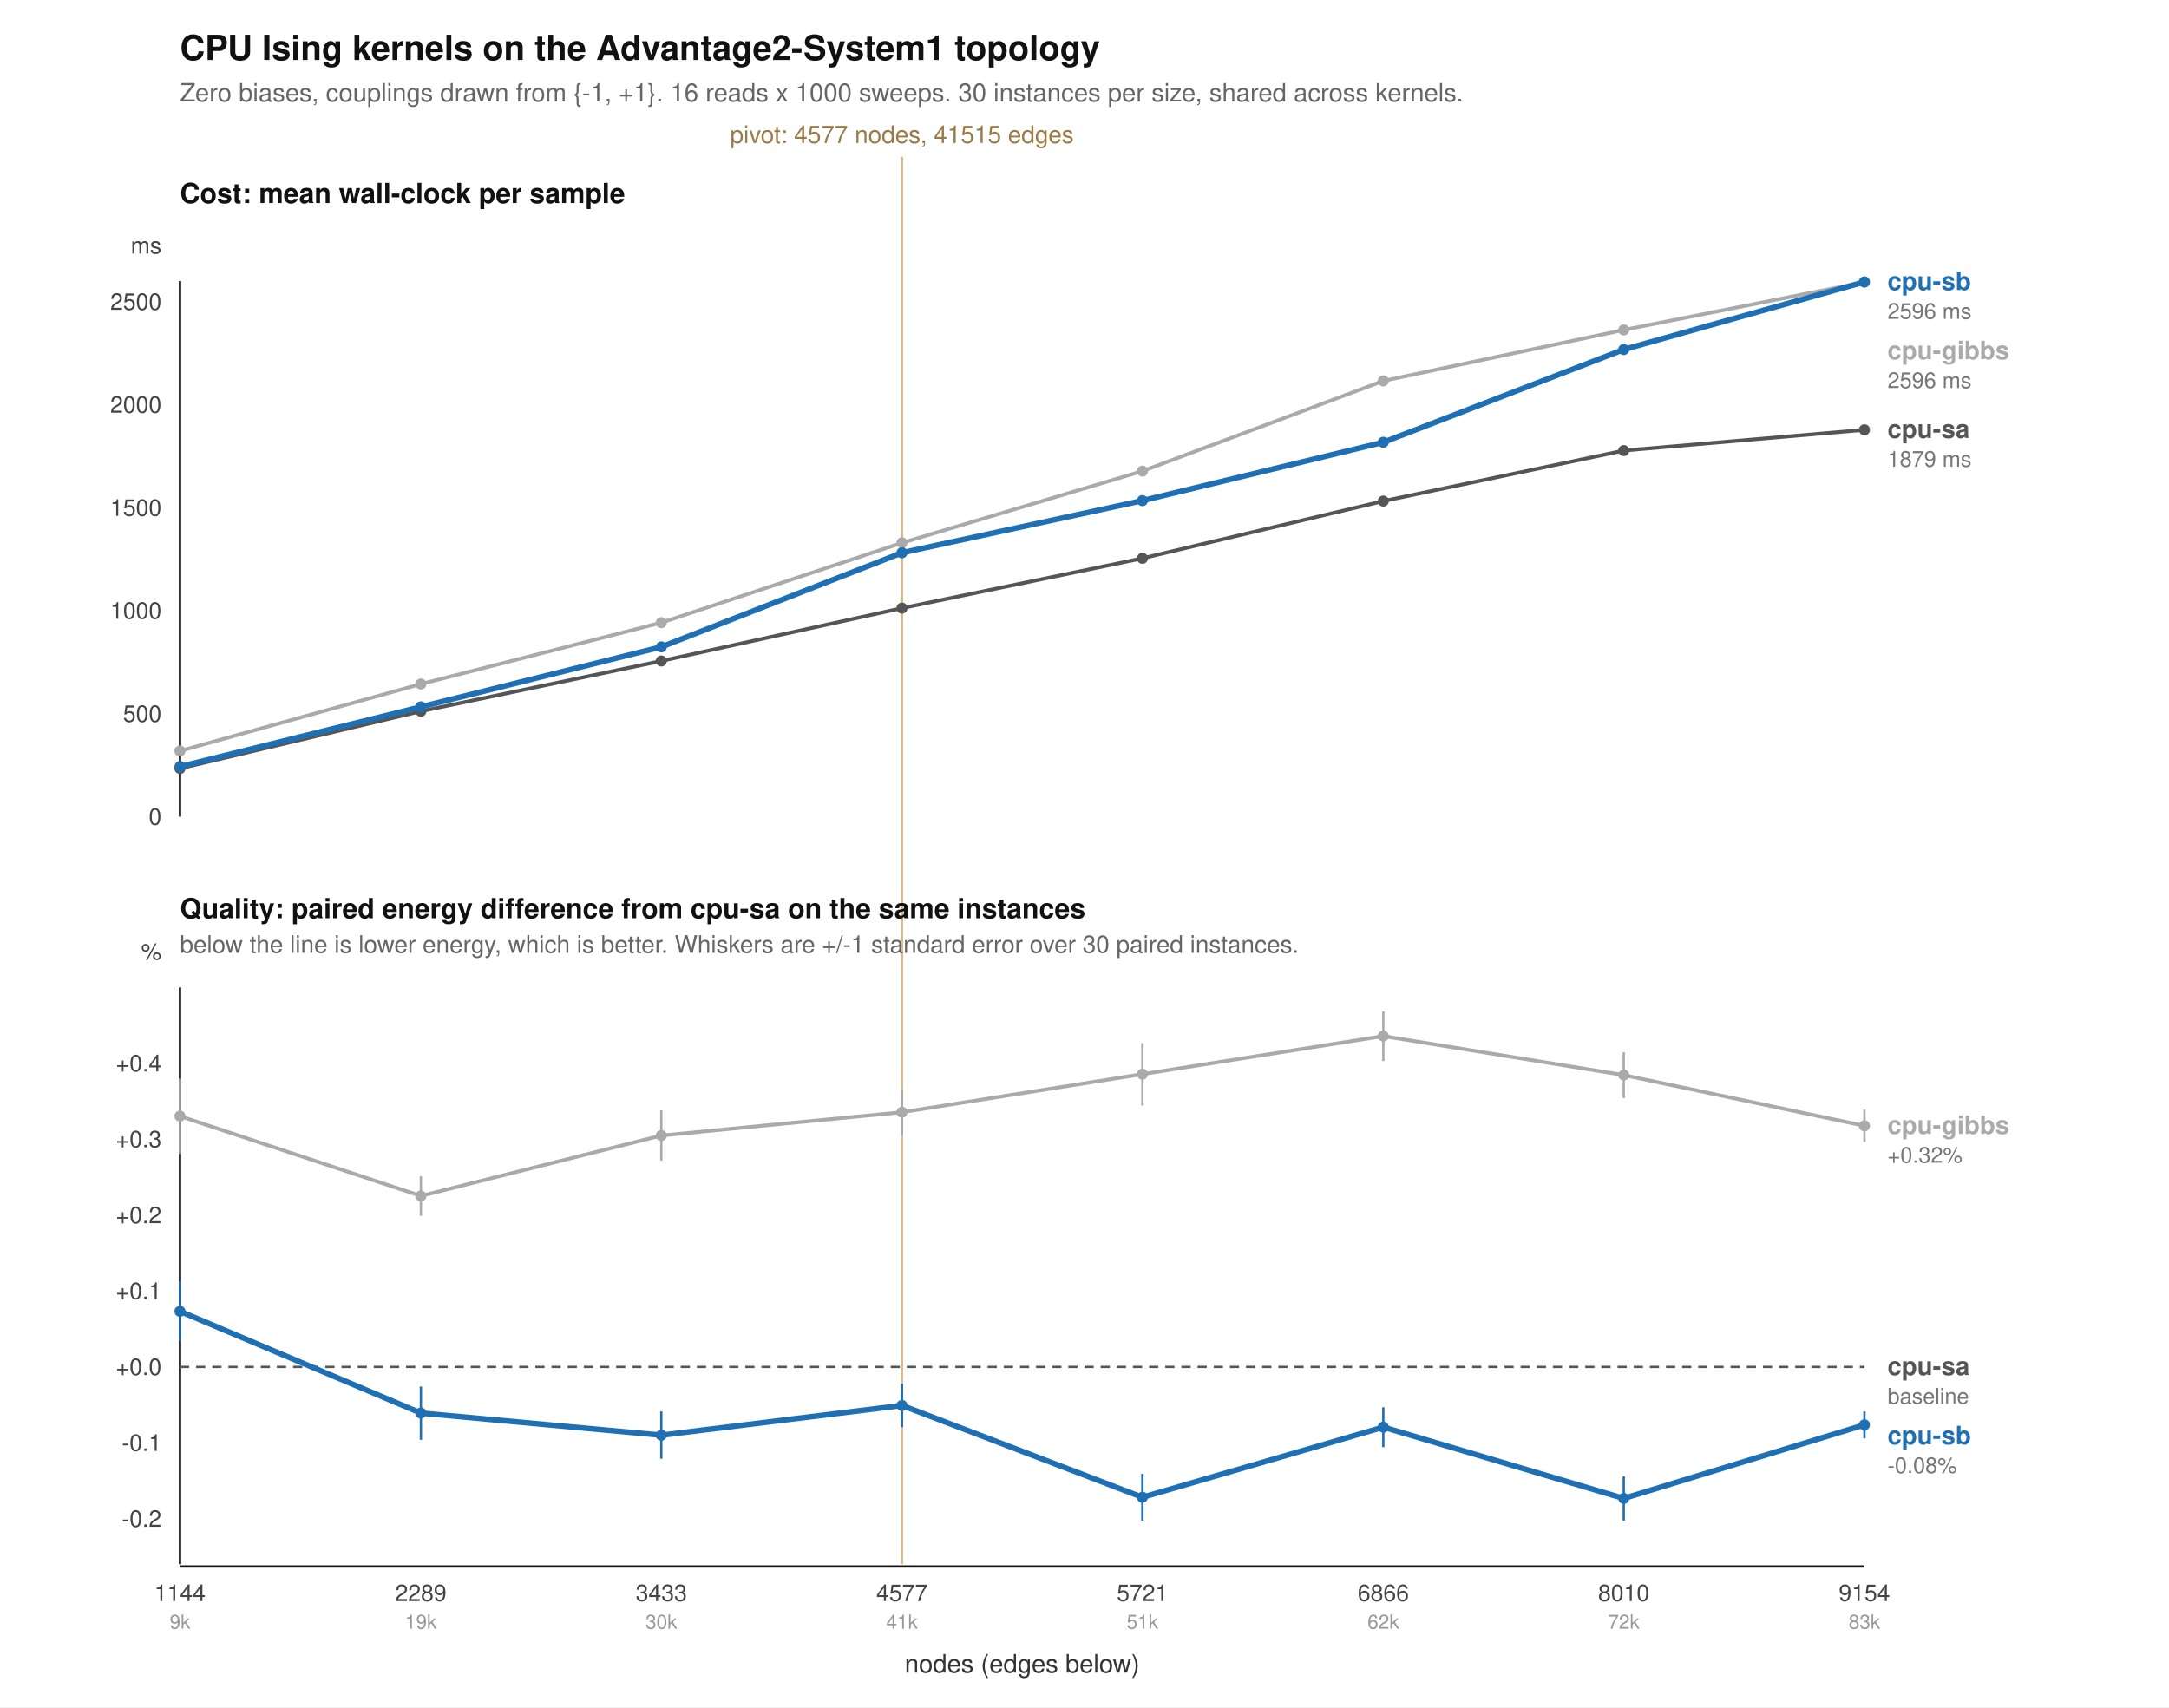
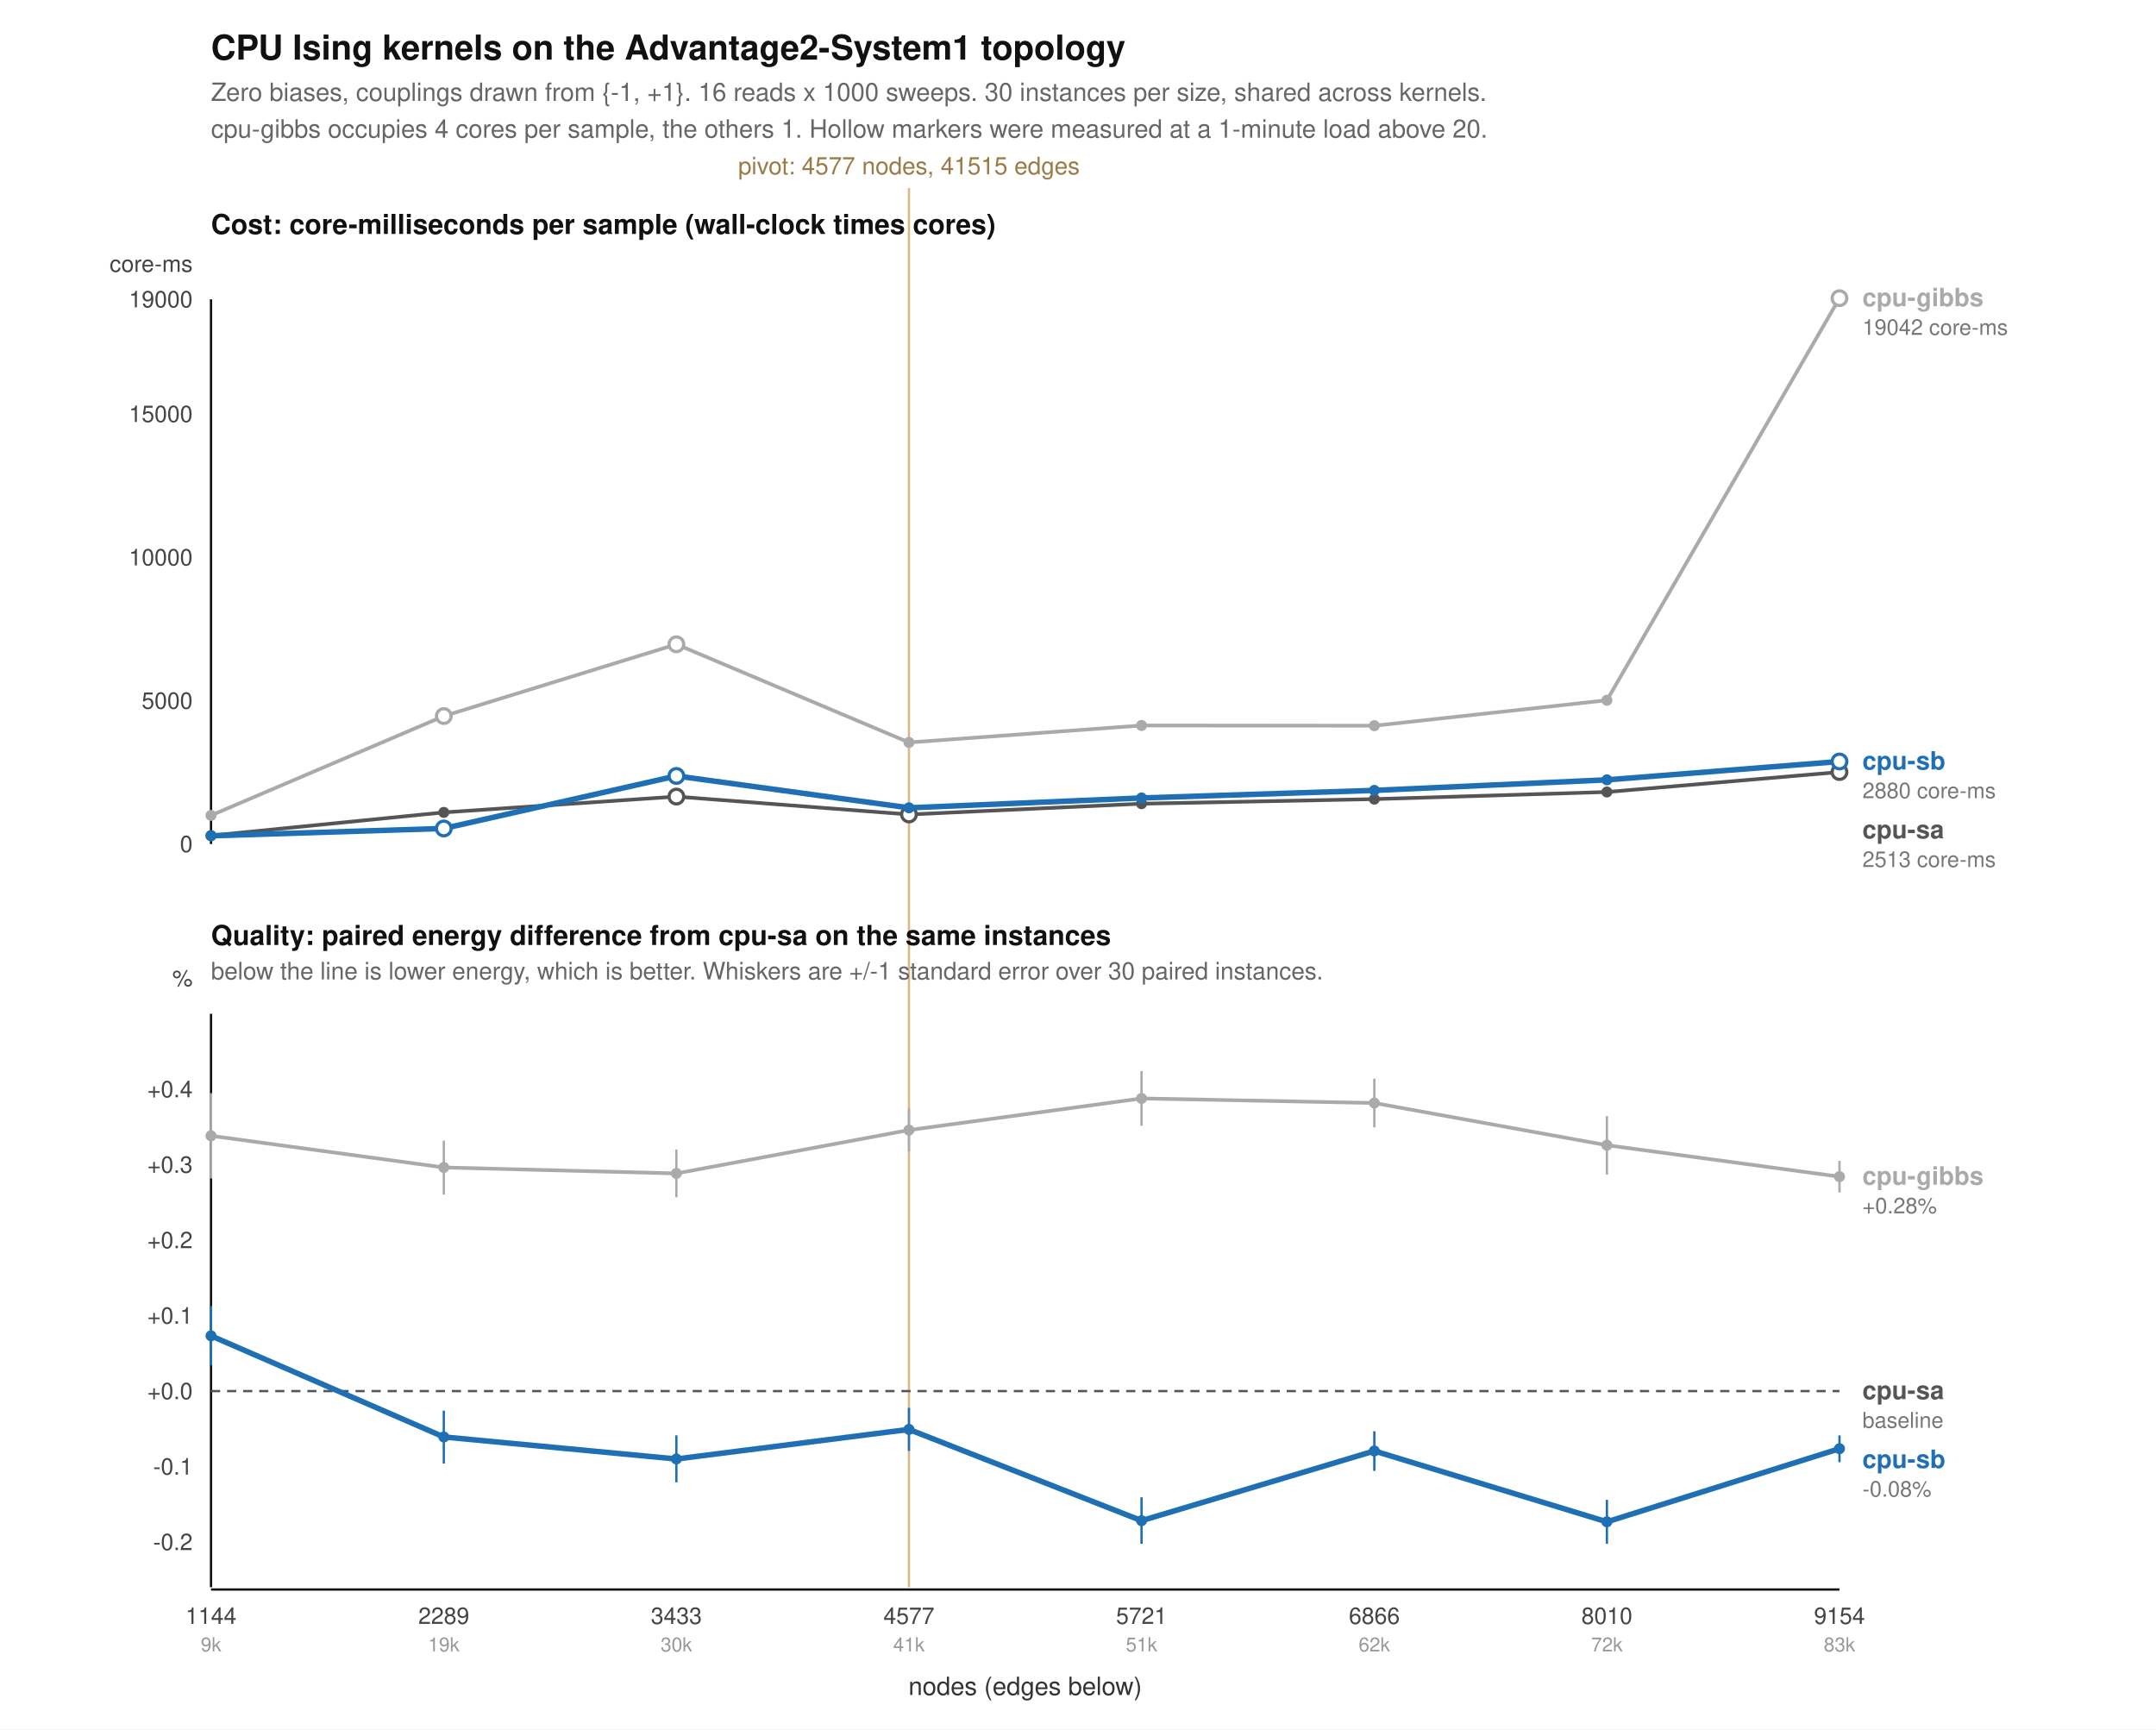
- <svg xmlns="http://www.w3.org/2000/svg" width="940" height="740" viewBox="0 0 940 740" font-family="Helvetica,Arial,sans-serif">
-   <rect width="940" height="740" fill="#ffffff" />
-   <text x="78" y="26" font-size="15" font-weight="600" fill="#111">CPU Ising kernels on the Advantage2-System1 topology</text>
-   <text x="78" y="44" font-size="11" fill="#666">Zero biases, couplings drawn from {-1, +1}. 16 reads x 1000 sweeps. 30 instances per size, shared across kernels.</text>
-   <line x1="390.9" y1="68" x2="390.9" y2="678" stroke="#d8b98a" stroke-width="1" />
-   <text x="390.9" y="62" font-size="10.5" fill="#9a7a45" text-anchor="middle">pivot: 4577 nodes, 41515 edges</text>
-   <text x="78" y="88" font-size="12" font-weight="600" fill="#111">Cost: mean wall-clock per sample</text>
-   <line x1="78" y1="354.0" x2="78" y2="121.857" stroke="#111" stroke-width="1" />
-   <text x="70" y="357.5" font-size="10" fill="#444" text-anchor="end">0</text>
-   <text x="70" y="312.9" font-size="10" fill="#444" text-anchor="end">500</text>
-   <text x="70" y="268.2" font-size="10" fill="#444" text-anchor="end">1000</text>
-   <text x="70" y="223.6" font-size="10" fill="#444" text-anchor="end">1500</text>
-   <text x="70" y="178.9" font-size="10" fill="#444" text-anchor="end">2000</text>
-   <text x="70" y="134.3" font-size="10" fill="#444" text-anchor="end">2500</text>
-   <text x="70" y="109.9" font-size="10" fill="#444" text-anchor="end">ms</text>
-   <polyline points="78.0,333.1 182.4,308.3 286.6,286.5 390.9,263.6 495.1,242.0 599.5,217.2 703.7,195.3 808.0,186.3" fill="none" stroke="#555555" stroke-width="1.6" />
-   <circle cx="78.0" cy="333.1" r="2.4" fill="#555555" />
-   <circle cx="182.4" cy="308.3" r="2.4" fill="#555555" />
-   <circle cx="286.6" cy="286.5" r="2.4" fill="#555555" />
-   <circle cx="390.9" cy="263.6" r="2.4" fill="#555555" />
-   <circle cx="495.1" cy="242.0" r="2.4" fill="#555555" />
-   <circle cx="599.5" cy="217.2" r="2.4" fill="#555555" />
-   <circle cx="703.7" cy="195.3" r="2.4" fill="#555555" />
-   <circle cx="808.0" cy="186.3" r="2.4" fill="#555555" />
-   <polyline points="78.0,325.5 182.4,296.5 286.6,269.9 390.9,235.3 495.1,204.2 599.5,165.1 703.7,143.0 808.0,122.3" fill="none" stroke="#aaaaaa" stroke-width="1.6" />
-   <circle cx="78.0" cy="325.5" r="2.4" fill="#aaaaaa" />
-   <circle cx="182.4" cy="296.5" r="2.4" fill="#aaaaaa" />
-   <circle cx="286.6" cy="269.9" r="2.4" fill="#aaaaaa" />
-   <circle cx="390.9" cy="235.3" r="2.4" fill="#aaaaaa" />
-   <circle cx="495.1" cy="204.2" r="2.4" fill="#aaaaaa" />
-   <circle cx="599.5" cy="165.1" r="2.4" fill="#aaaaaa" />
-   <circle cx="703.7" cy="143.0" r="2.4" fill="#aaaaaa" />
-   <circle cx="808.0" cy="122.3" r="2.4" fill="#aaaaaa" />
-   <polyline points="78.0,332.3 182.4,306.4 286.6,280.4 390.9,239.6 495.1,217.0 599.5,191.7 703.7,151.5 808.0,122.2" fill="none" stroke="#1f6fb4" stroke-width="2.4" />
-   <circle cx="78.0" cy="332.3" r="2.4" fill="#1f6fb4" />
-   <circle cx="182.4" cy="306.4" r="2.4" fill="#1f6fb4" />
-   <circle cx="286.6" cy="280.4" r="2.4" fill="#1f6fb4" />
-   <circle cx="390.9" cy="239.6" r="2.4" fill="#1f6fb4" />
-   <circle cx="495.1" cy="217.0" r="2.4" fill="#1f6fb4" />
-   <circle cx="599.5" cy="191.7" r="2.4" fill="#1f6fb4" />
-   <circle cx="703.7" cy="151.5" r="2.4" fill="#1f6fb4" />
-   <circle cx="808.0" cy="122.2" r="2.4" fill="#1f6fb4" />
-   <text x="818.0" y="125.7" font-size="11" fill="#1f6fb4" font-weight="600">cpu-sb</text>
-   <text x="818.0" y="138.2" font-size="9.5" fill="#777">2596 ms</text>
-   <text x="818.0" y="155.7" font-size="11" fill="#aaaaaa" font-weight="600">cpu-gibbs</text>
-   <text x="818.0" y="168.2" font-size="9.5" fill="#777">2596 ms</text>
-   <text x="818.0" y="189.8" font-size="11" fill="#555555" font-weight="600">cpu-sa</text>
-   <text x="818.0" y="202.3" font-size="9.5" fill="#777">1879 ms</text>
-   <text x="78" y="398" font-size="12" font-weight="600" fill="#111">Quality: paired energy difference from cpu-sa on the same instances</text>
-   <text x="78" y="413" font-size="10.5" fill="#666">below the line is lower energy, which is better. Whiskers are +/-1 standard error over 30 paired instances.</text>
-   <line x1="78" y1="428.0" x2="78" y2="678.0" stroke="#111" stroke-width="1" />
-   <text x="70" y="661.8" font-size="10" fill="#444" text-anchor="end">-0.2</text>
-   <text x="70" y="628.9" font-size="10" fill="#444" text-anchor="end">-0.1</text>
-   <text x="70" y="596.0" font-size="10" fill="#444" text-anchor="end">+0.0</text>
-   <text x="70" y="563.1" font-size="10" fill="#444" text-anchor="end">+0.1</text>
-   <text x="70" y="530.2" font-size="10" fill="#444" text-anchor="end">+0.2</text>
-   <text x="70" y="497.3" font-size="10" fill="#444" text-anchor="end">+0.3</text>
-   <text x="70" y="464.4" font-size="10" fill="#444" text-anchor="end">+0.4</text>
-   <text x="70" y="416.0" font-size="10" fill="#444" text-anchor="end">%</text>
-   <line x1="78" y1="592.5" x2="808.0" y2="592.5" stroke="#555" stroke-width="1" stroke-dasharray="4 3" />
-   <polyline points="78.0,483.8 182.4,518.4 286.6,492.2 390.9,482.1 495.1,465.6 599.5,449.1 703.7,466.0 808.0,488.0" fill="none" stroke="#aaaaaa" stroke-width="1.6" />
-   <line x1="78.0" y1="500.2" x2="78.0" y2="467.5" stroke="#aaaaaa" stroke-width="1" />
-   <circle cx="78.0" cy="483.8" r="2.4" fill="#aaaaaa" />
-   <line x1="182.4" y1="527.0" x2="182.4" y2="509.9" stroke="#aaaaaa" stroke-width="1" />
-   <circle cx="182.4" cy="518.4" r="2.4" fill="#aaaaaa" />
-   <line x1="286.6" y1="503.1" x2="286.6" y2="481.3" stroke="#aaaaaa" stroke-width="1" />
-   <circle cx="286.6" cy="492.2" r="2.4" fill="#aaaaaa" />
-   <line x1="390.9" y1="492.1" x2="390.9" y2="472.2" stroke="#aaaaaa" stroke-width="1" />
-   <circle cx="390.9" cy="482.1" r="2.4" fill="#aaaaaa" />
-   <line x1="495.1" y1="479.2" x2="495.1" y2="452.1" stroke="#aaaaaa" stroke-width="1" />
-   <circle cx="495.1" cy="465.6" r="2.4" fill="#aaaaaa" />
-   <line x1="599.5" y1="459.9" x2="599.5" y2="438.4" stroke="#aaaaaa" stroke-width="1" />
-   <circle cx="599.5" cy="449.1" r="2.4" fill="#aaaaaa" />
-   <line x1="703.7" y1="476.0" x2="703.7" y2="456.1" stroke="#aaaaaa" stroke-width="1" />
-   <circle cx="703.7" cy="466.0" r="2.4" fill="#aaaaaa" />
-   <line x1="808.0" y1="495.0" x2="808.0" y2="481.0" stroke="#aaaaaa" stroke-width="1" />
-   <circle cx="808.0" cy="488.0" r="2.4" fill="#aaaaaa" />
-   <polyline points="78.0,568.4 182.4,612.5 286.6,622.1 390.9,609.2 495.1,649.0 599.5,618.6 703.7,649.5 808.0,617.6" fill="none" stroke="#1f6fb4" stroke-width="2.4" />
-   <line x1="78.0" y1="581.3" x2="78.0" y2="555.4" stroke="#1f6fb4" stroke-width="1" />
-   <circle cx="78.0" cy="568.4" r="2.4" fill="#1f6fb4" />
-   <line x1="182.4" y1="624.1" x2="182.4" y2="601.0" stroke="#1f6fb4" stroke-width="1" />
-   <circle cx="182.4" cy="612.5" r="2.4" fill="#1f6fb4" />
-   <line x1="286.6" y1="632.3" x2="286.6" y2="611.8" stroke="#1f6fb4" stroke-width="1" />
-   <circle cx="286.6" cy="622.1" r="2.4" fill="#1f6fb4" />
-   <line x1="390.9" y1="618.6" x2="390.9" y2="599.8" stroke="#1f6fb4" stroke-width="1" />
-   <circle cx="390.9" cy="609.2" r="2.4" fill="#1f6fb4" />
-   <line x1="495.1" y1="659.1" x2="495.1" y2="638.8" stroke="#1f6fb4" stroke-width="1" />
-   <circle cx="495.1" cy="649.0" r="2.4" fill="#1f6fb4" />
-   <line x1="599.5" y1="627.3" x2="599.5" y2="610.0" stroke="#1f6fb4" stroke-width="1" />
-   <circle cx="599.5" cy="618.6" r="2.4" fill="#1f6fb4" />
-   <line x1="703.7" y1="659.1" x2="703.7" y2="639.9" stroke="#1f6fb4" stroke-width="1" />
-   <circle cx="703.7" cy="649.5" r="2.4" fill="#1f6fb4" />
-   <line x1="808.0" y1="623.5" x2="808.0" y2="611.8" stroke="#1f6fb4" stroke-width="1" />
-   <circle cx="808.0" cy="617.6" r="2.4" fill="#1f6fb4" />
-   <text x="818.0" y="491.5" font-size="11" fill="#aaaaaa" font-weight="600">cpu-gibbs</text>
-   <text x="818.0" y="504.0" font-size="9.5" fill="#777">+0.32%</text>
-   <text x="818.0" y="596.0" font-size="11" fill="#555555" font-weight="600">cpu-sa</text>
-   <text x="818.0" y="608.5" font-size="9.5" fill="#777">baseline</text>
-   <text x="818.0" y="626.0" font-size="11" fill="#1f6fb4" font-weight="600">cpu-sb</text>
-   <text x="818.0" y="638.5" font-size="9.5" fill="#777">-0.08%</text>
-   <line x1="78" y1="679" x2="808.0" y2="679" stroke="#111" stroke-width="1" />
-   <text x="78.0" y="694" font-size="10" fill="#444" text-anchor="middle">1144</text>
-   <text x="78.0" y="706" font-size="8.5" fill="#999" text-anchor="middle">9k</text>
-   <text x="182.4" y="694" font-size="10" fill="#444" text-anchor="middle">2289</text>
-   <text x="182.4" y="706" font-size="8.5" fill="#999" text-anchor="middle">19k</text>
-   <text x="286.6" y="694" font-size="10" fill="#444" text-anchor="middle">3433</text>
-   <text x="286.6" y="706" font-size="8.5" fill="#999" text-anchor="middle">30k</text>
-   <text x="390.9" y="694" font-size="10" fill="#444" text-anchor="middle">4577</text>
-   <text x="390.9" y="706" font-size="8.5" fill="#999" text-anchor="middle">41k</text>
-   <text x="495.1" y="694" font-size="10" fill="#444" text-anchor="middle">5721</text>
-   <text x="495.1" y="706" font-size="8.5" fill="#999" text-anchor="middle">51k</text>
-   <text x="599.5" y="694" font-size="10" fill="#444" text-anchor="middle">6866</text>
-   <text x="599.5" y="706" font-size="8.5" fill="#999" text-anchor="middle">62k</text>
-   <text x="703.7" y="694" font-size="10" fill="#444" text-anchor="middle">8010</text>
-   <text x="703.7" y="706" font-size="8.5" fill="#999" text-anchor="middle">72k</text>
-   <text x="808.0" y="694" font-size="10" fill="#444" text-anchor="middle">9154</text>
-   <text x="808.0" y="706" font-size="8.5" fill="#999" text-anchor="middle">83k</text>
-   <text x="443.0" y="725" font-size="11" fill="#333" text-anchor="middle">nodes (edges below)</text>
+ <svg xmlns="http://www.w3.org/2000/svg" width="940" height="754" viewBox="0 0 940 754" font-family="Helvetica,Arial,sans-serif">
+   <rect width="940" height="754" fill="#ffffff" />
+   <text x="92" y="26" font-size="15" font-weight="600" fill="#111">CPU Ising kernels on the Advantage2-System1 topology</text>
+   <text x="92" y="44" font-size="11" fill="#666">Zero biases, couplings drawn from {-1, +1}. 16 reads x 1000 sweeps. 30 instances per size, shared across kernels.</text>
+   <text x="92" y="60" font-size="11" fill="#666">cpu-gibbs occupies 4 cores per sample, the others 1. Hollow markers were measured at a 1-minute load above 20.</text>
+   <line x1="396.3" y1="82" x2="396.3" y2="692" stroke="#d8b98a" stroke-width="1" />
+   <text x="396.3" y="76" font-size="10.5" fill="#9a7a45" text-anchor="middle">pivot: 4577 nodes, 41515 edges</text>
+   <text x="92" y="102" font-size="12" font-weight="600" fill="#111">Cost: core-milliseconds per sample (wall-clock times cores)</text>
+   <line x1="92" y1="368.0" x2="92" y2="130.5" stroke="#111" stroke-width="1" />
+   <text x="84" y="371.5" font-size="10" fill="#444" text-anchor="end">0</text>
+   <text x="84" y="309.0" font-size="10" fill="#444" text-anchor="end">5000</text>
+   <text x="84" y="246.5" font-size="10" fill="#444" text-anchor="end">10000</text>
+   <text x="84" y="184.0" font-size="10" fill="#444" text-anchor="end">15000</text>
+   <text x="84" y="134.0" font-size="10" fill="#444" text-anchor="end">19000</text>
+   <text x="84" y="118.5" font-size="10" fill="#444" text-anchor="end">core-ms</text>
+   <polyline points="92.0,364.3 193.5,354.2 294.9,347.3 396.3,355.1 497.7,350.4 599.2,348.4 700.6,345.3 802.0,336.6" fill="none" stroke="#555555" stroke-width="1.6" />
+   <circle cx="92.0" cy="364.3" r="2.4" fill="#555555" />
+   <circle cx="193.5" cy="354.2" r="2.4" fill="#555555" />
+   <circle cx="294.9" cy="347.3" r="3.2" fill="#fff" stroke="#555555" stroke-width="1.4" />
+   <circle cx="396.3" cy="355.1" r="3.2" fill="#fff" stroke="#555555" stroke-width="1.4" />
+   <circle cx="497.7" cy="350.4" r="2.4" fill="#555555" />
+   <circle cx="599.2" cy="348.4" r="2.4" fill="#555555" />
+   <circle cx="700.6" cy="345.3" r="2.4" fill="#555555" />
+   <circle cx="802.0" cy="336.6" r="3.2" fill="#fff" stroke="#555555" stroke-width="1.4" />
+   <polyline points="92.0,355.5 193.5,312.2 294.9,280.9 396.3,323.7 497.7,316.3 599.2,316.4 700.6,305.3 802.0,130.0" fill="none" stroke="#aaaaaa" stroke-width="1.6" />
+   <circle cx="92.0" cy="355.5" r="2.4" fill="#aaaaaa" />
+   <circle cx="193.5" cy="312.2" r="3.2" fill="#fff" stroke="#aaaaaa" stroke-width="1.4" />
+   <circle cx="294.9" cy="280.9" r="3.2" fill="#fff" stroke="#aaaaaa" stroke-width="1.4" />
+   <circle cx="396.3" cy="323.7" r="2.4" fill="#aaaaaa" />
+   <circle cx="497.7" cy="316.3" r="2.4" fill="#aaaaaa" />
+   <circle cx="599.2" cy="316.4" r="2.4" fill="#aaaaaa" />
+   <circle cx="700.6" cy="305.3" r="2.4" fill="#aaaaaa" />
+   <circle cx="802.0" cy="130.0" r="3.2" fill="#fff" stroke="#aaaaaa" stroke-width="1.4" />
+   <polyline points="92.0,364.4 193.5,361.2 294.9,338.3 396.3,352.2 497.7,347.9 599.2,344.6 700.6,340.0 802.0,332.0" fill="none" stroke="#1f6fb4" stroke-width="2.4" />
+   <circle cx="92.0" cy="364.4" r="2.4" fill="#1f6fb4" />
+   <circle cx="193.5" cy="361.2" r="3.2" fill="#fff" stroke="#1f6fb4" stroke-width="1.4" />
+   <circle cx="294.9" cy="338.3" r="3.2" fill="#fff" stroke="#1f6fb4" stroke-width="1.4" />
+   <circle cx="396.3" cy="352.2" r="2.4" fill="#1f6fb4" />
+   <circle cx="497.7" cy="347.9" r="2.4" fill="#1f6fb4" />
+   <circle cx="599.2" cy="344.6" r="2.4" fill="#1f6fb4" />
+   <circle cx="700.6" cy="340.0" r="2.4" fill="#1f6fb4" />
+   <circle cx="802.0" cy="332.0" r="3.2" fill="#fff" stroke="#1f6fb4" stroke-width="1.4" />
+   <text x="812.0" y="133.5" font-size="11" fill="#aaaaaa" font-weight="600">cpu-gibbs</text>
+   <text x="812.0" y="146.0" font-size="9.5" fill="#777">19042 core-ms</text>
+   <text x="812.0" y="335.5" font-size="11" fill="#1f6fb4" font-weight="600">cpu-sb</text>
+   <text x="812.0" y="348.0" font-size="9.5" fill="#777">2880 core-ms</text>
+   <text x="812.0" y="365.5" font-size="11" fill="#555555" font-weight="600">cpu-sa</text>
+   <text x="812.0" y="378.0" font-size="9.5" fill="#777">2513 core-ms</text>
+   <text x="92" y="412" font-size="12" font-weight="600" fill="#111">Quality: paired energy difference from cpu-sa on the same instances</text>
+   <text x="92" y="427" font-size="10.5" fill="#666">below the line is lower energy, which is better. Whiskers are +/-1 standard error over 30 paired instances.</text>
+   <line x1="92" y1="442.0" x2="92" y2="692.0" stroke="#111" stroke-width="1" />
+   <text x="84" y="675.8" font-size="10" fill="#444" text-anchor="end">-0.2</text>
+   <text x="84" y="642.9" font-size="10" fill="#444" text-anchor="end">-0.1</text>
+   <text x="84" y="610.0" font-size="10" fill="#444" text-anchor="end">+0.0</text>
+   <text x="84" y="577.1" font-size="10" fill="#444" text-anchor="end">+0.1</text>
+   <text x="84" y="544.2" font-size="10" fill="#444" text-anchor="end">+0.2</text>
+   <text x="84" y="511.3" font-size="10" fill="#444" text-anchor="end">+0.3</text>
+   <text x="84" y="478.4" font-size="10" fill="#444" text-anchor="end">+0.4</text>
+   <text x="84" y="430.0" font-size="10" fill="#444" text-anchor="end">%</text>
+   <line x1="92" y1="606.5" x2="802.0" y2="606.5" stroke="#555" stroke-width="1" stroke-dasharray="4 3" />
+   <polyline points="92.0,495.2 193.5,509.0 294.9,511.6 396.3,492.7 497.7,478.9 599.2,480.9 700.6,499.3 802.0,513.0" fill="none" stroke="#aaaaaa" stroke-width="1.6" />
+   <line x1="92.0" y1="513.8" x2="92.0" y2="476.6" stroke="#aaaaaa" stroke-width="1" />
+   <circle cx="92.0" cy="495.2" r="2.4" fill="#aaaaaa" />
+   <line x1="193.5" y1="520.8" x2="193.5" y2="497.3" stroke="#aaaaaa" stroke-width="1" />
+   <circle cx="193.5" cy="509.0" r="2.4" fill="#aaaaaa" />
+   <line x1="294.9" y1="522.0" x2="294.9" y2="501.2" stroke="#aaaaaa" stroke-width="1" />
+   <circle cx="294.9" cy="511.6" r="2.4" fill="#aaaaaa" />
+   <line x1="396.3" y1="502.0" x2="396.3" y2="483.4" stroke="#aaaaaa" stroke-width="1" />
+   <circle cx="396.3" cy="492.7" r="2.4" fill="#aaaaaa" />
+   <line x1="497.7" y1="490.8" x2="497.7" y2="467.0" stroke="#aaaaaa" stroke-width="1" />
+   <circle cx="497.7" cy="478.9" r="2.4" fill="#aaaaaa" />
+   <line x1="599.2" y1="491.5" x2="599.2" y2="470.3" stroke="#aaaaaa" stroke-width="1" />
+   <circle cx="599.2" cy="480.9" r="2.4" fill="#aaaaaa" />
+   <line x1="700.6" y1="512.1" x2="700.6" y2="486.6" stroke="#aaaaaa" stroke-width="1" />
+   <circle cx="700.6" cy="499.3" r="2.4" fill="#aaaaaa" />
+   <line x1="802.0" y1="519.9" x2="802.0" y2="506.1" stroke="#aaaaaa" stroke-width="1" />
+   <circle cx="802.0" cy="513.0" r="2.4" fill="#aaaaaa" />
+   <polyline points="92.0,582.4 193.5,626.5 294.9,636.1 396.3,623.2 497.7,663.0 599.2,632.6 700.6,663.5 802.0,631.6" fill="none" stroke="#1f6fb4" stroke-width="2.4" />
+   <line x1="92.0" y1="595.3" x2="92.0" y2="569.4" stroke="#1f6fb4" stroke-width="1" />
+   <circle cx="92.0" cy="582.4" r="2.4" fill="#1f6fb4" />
+   <line x1="193.5" y1="638.1" x2="193.5" y2="615.0" stroke="#1f6fb4" stroke-width="1" />
+   <circle cx="193.5" cy="626.5" r="2.4" fill="#1f6fb4" />
+   <line x1="294.9" y1="646.3" x2="294.9" y2="625.8" stroke="#1f6fb4" stroke-width="1" />
+   <circle cx="294.9" cy="636.1" r="2.4" fill="#1f6fb4" />
+   <line x1="396.3" y1="632.6" x2="396.3" y2="613.8" stroke="#1f6fb4" stroke-width="1" />
+   <circle cx="396.3" cy="623.2" r="2.4" fill="#1f6fb4" />
+   <line x1="497.7" y1="673.1" x2="497.7" y2="652.8" stroke="#1f6fb4" stroke-width="1" />
+   <circle cx="497.7" cy="663.0" r="2.4" fill="#1f6fb4" />
+   <line x1="599.2" y1="641.3" x2="599.2" y2="624.0" stroke="#1f6fb4" stroke-width="1" />
+   <circle cx="599.2" cy="632.6" r="2.4" fill="#1f6fb4" />
+   <line x1="700.6" y1="673.1" x2="700.6" y2="653.9" stroke="#1f6fb4" stroke-width="1" />
+   <circle cx="700.6" cy="663.5" r="2.4" fill="#1f6fb4" />
+   <line x1="802.0" y1="637.5" x2="802.0" y2="625.8" stroke="#1f6fb4" stroke-width="1" />
+   <circle cx="802.0" cy="631.6" r="2.4" fill="#1f6fb4" />
+   <text x="812.0" y="516.5" font-size="11" fill="#aaaaaa" font-weight="600">cpu-gibbs</text>
+   <text x="812.0" y="529.0" font-size="9.5" fill="#777">+0.28%</text>
+   <text x="812.0" y="610.0" font-size="11" fill="#555555" font-weight="600">cpu-sa</text>
+   <text x="812.0" y="622.5" font-size="9.5" fill="#777">baseline</text>
+   <text x="812.0" y="640.0" font-size="11" fill="#1f6fb4" font-weight="600">cpu-sb</text>
+   <text x="812.0" y="652.5" font-size="9.5" fill="#777">-0.08%</text>
+   <line x1="92" y1="693" x2="802.0" y2="693" stroke="#111" stroke-width="1" />
+   <text x="92.0" y="708" font-size="10" fill="#444" text-anchor="middle">1144</text>
+   <text x="92.0" y="720" font-size="8.5" fill="#999" text-anchor="middle">9k</text>
+   <text x="193.5" y="708" font-size="10" fill="#444" text-anchor="middle">2289</text>
+   <text x="193.5" y="720" font-size="8.5" fill="#999" text-anchor="middle">19k</text>
+   <text x="294.9" y="708" font-size="10" fill="#444" text-anchor="middle">3433</text>
+   <text x="294.9" y="720" font-size="8.5" fill="#999" text-anchor="middle">30k</text>
+   <text x="396.3" y="708" font-size="10" fill="#444" text-anchor="middle">4577</text>
+   <text x="396.3" y="720" font-size="8.5" fill="#999" text-anchor="middle">41k</text>
+   <text x="497.7" y="708" font-size="10" fill="#444" text-anchor="middle">5721</text>
+   <text x="497.7" y="720" font-size="8.5" fill="#999" text-anchor="middle">51k</text>
+   <text x="599.2" y="708" font-size="10" fill="#444" text-anchor="middle">6866</text>
+   <text x="599.2" y="720" font-size="8.5" fill="#999" text-anchor="middle">62k</text>
+   <text x="700.6" y="708" font-size="10" fill="#444" text-anchor="middle">8010</text>
+   <text x="700.6" y="720" font-size="8.5" fill="#999" text-anchor="middle">72k</text>
+   <text x="802.0" y="708" font-size="10" fill="#444" text-anchor="middle">9154</text>
+   <text x="802.0" y="720" font-size="8.5" fill="#999" text-anchor="middle">83k</text>
+   <text x="447.0" y="739" font-size="11" fill="#333" text-anchor="middle">nodes (edges below)</text>
</svg>
